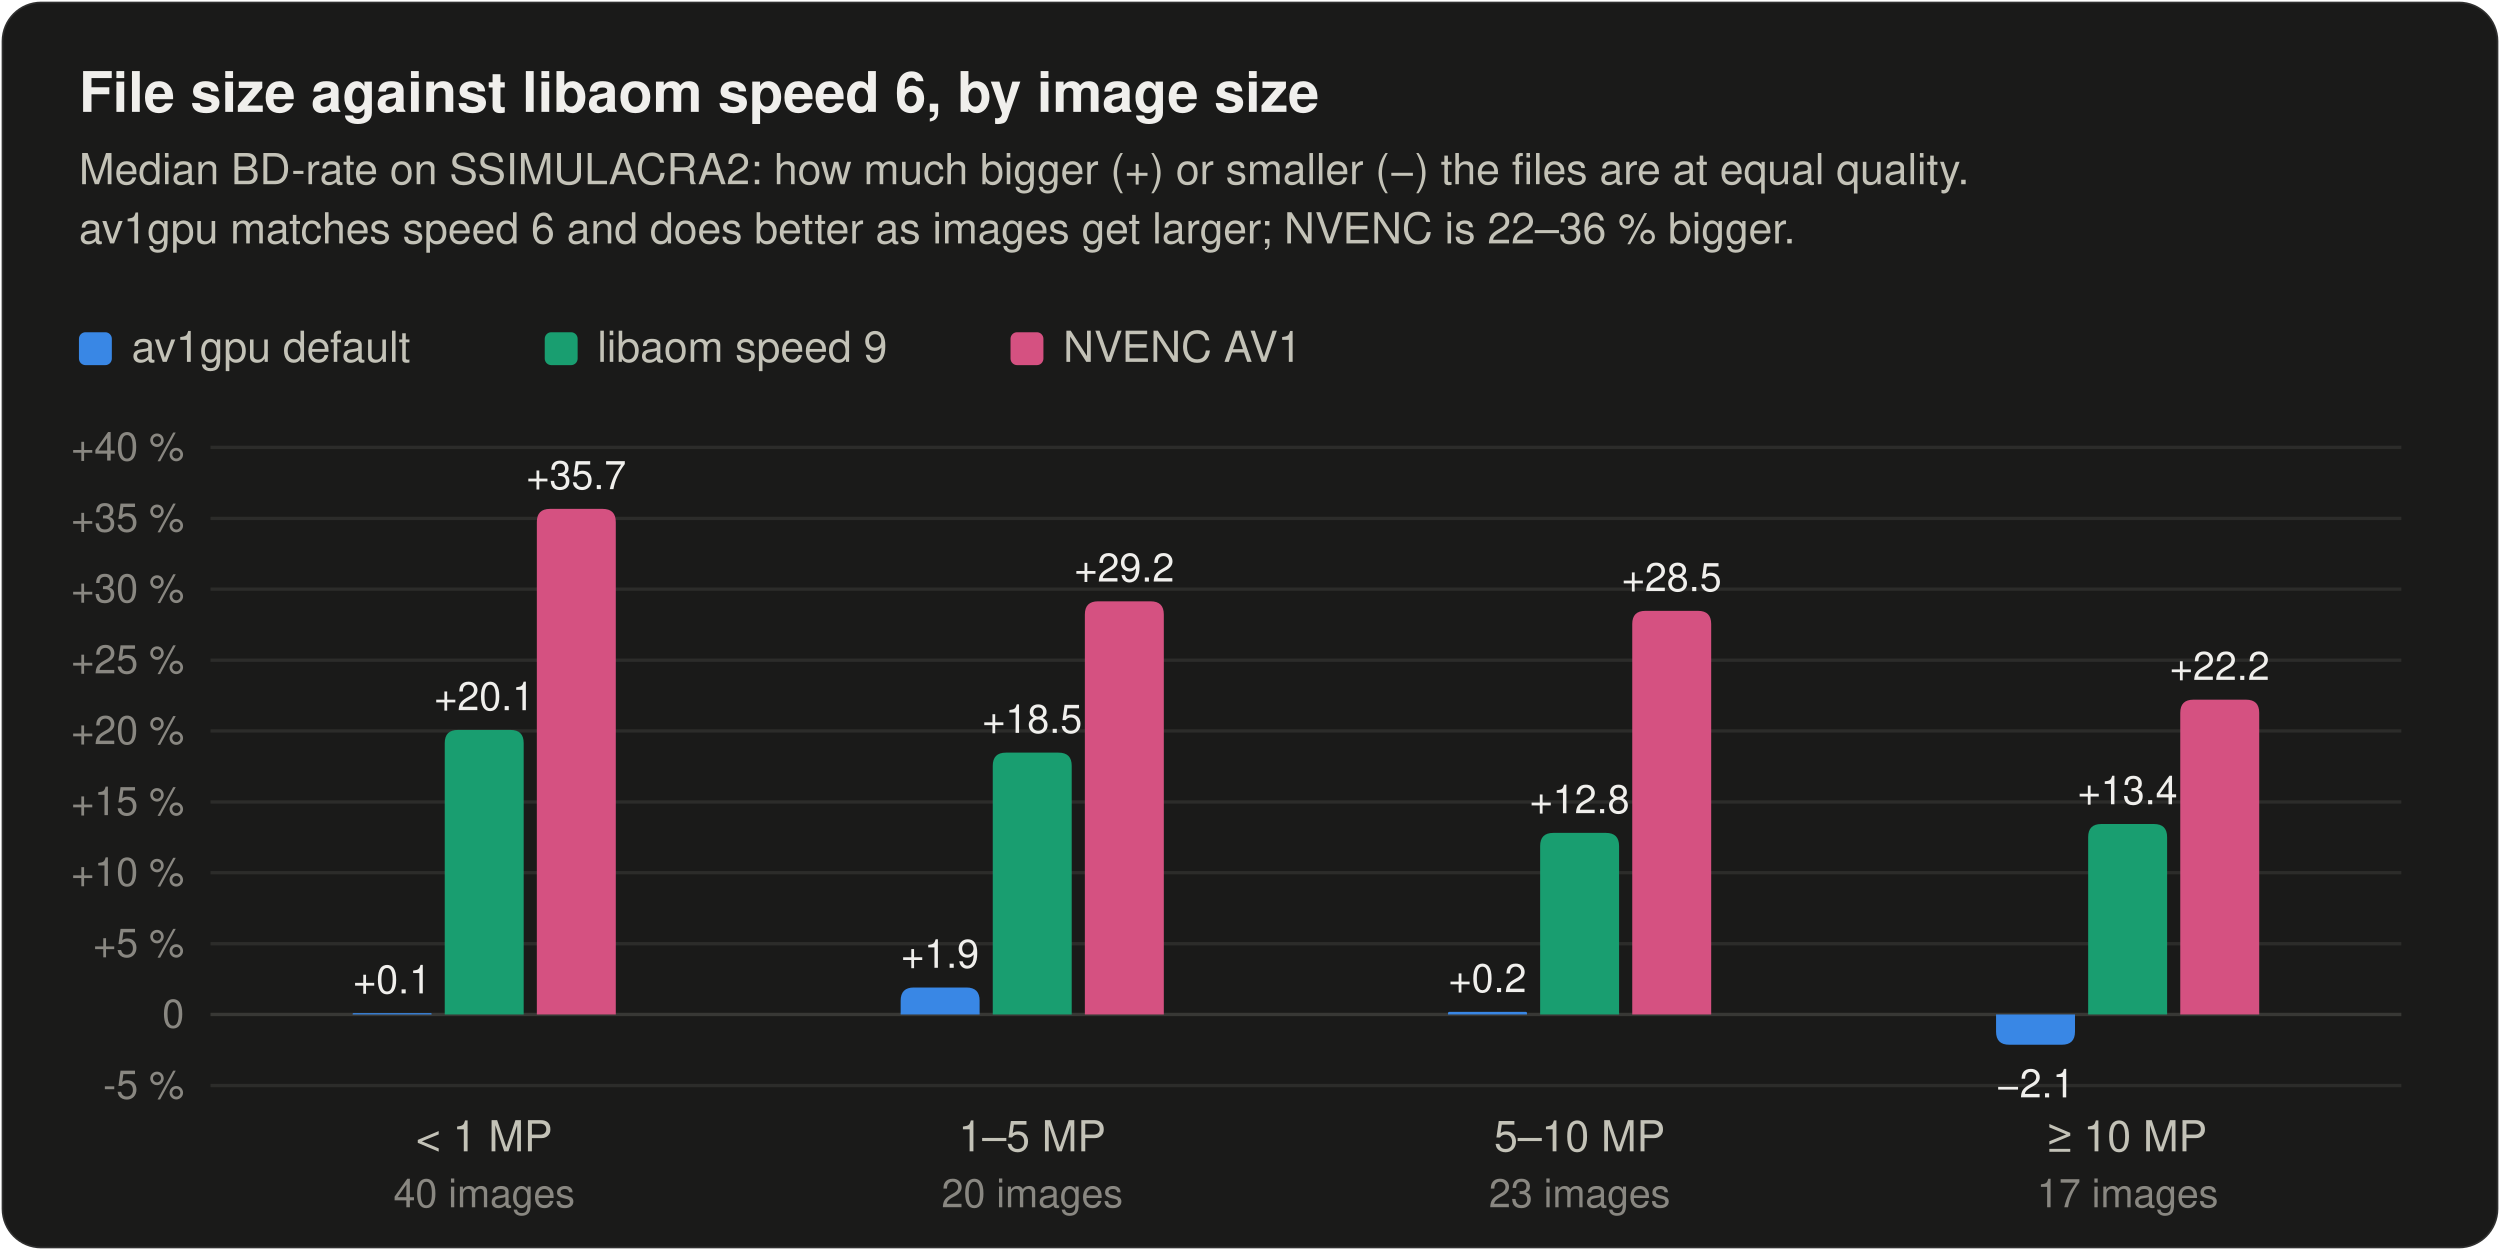
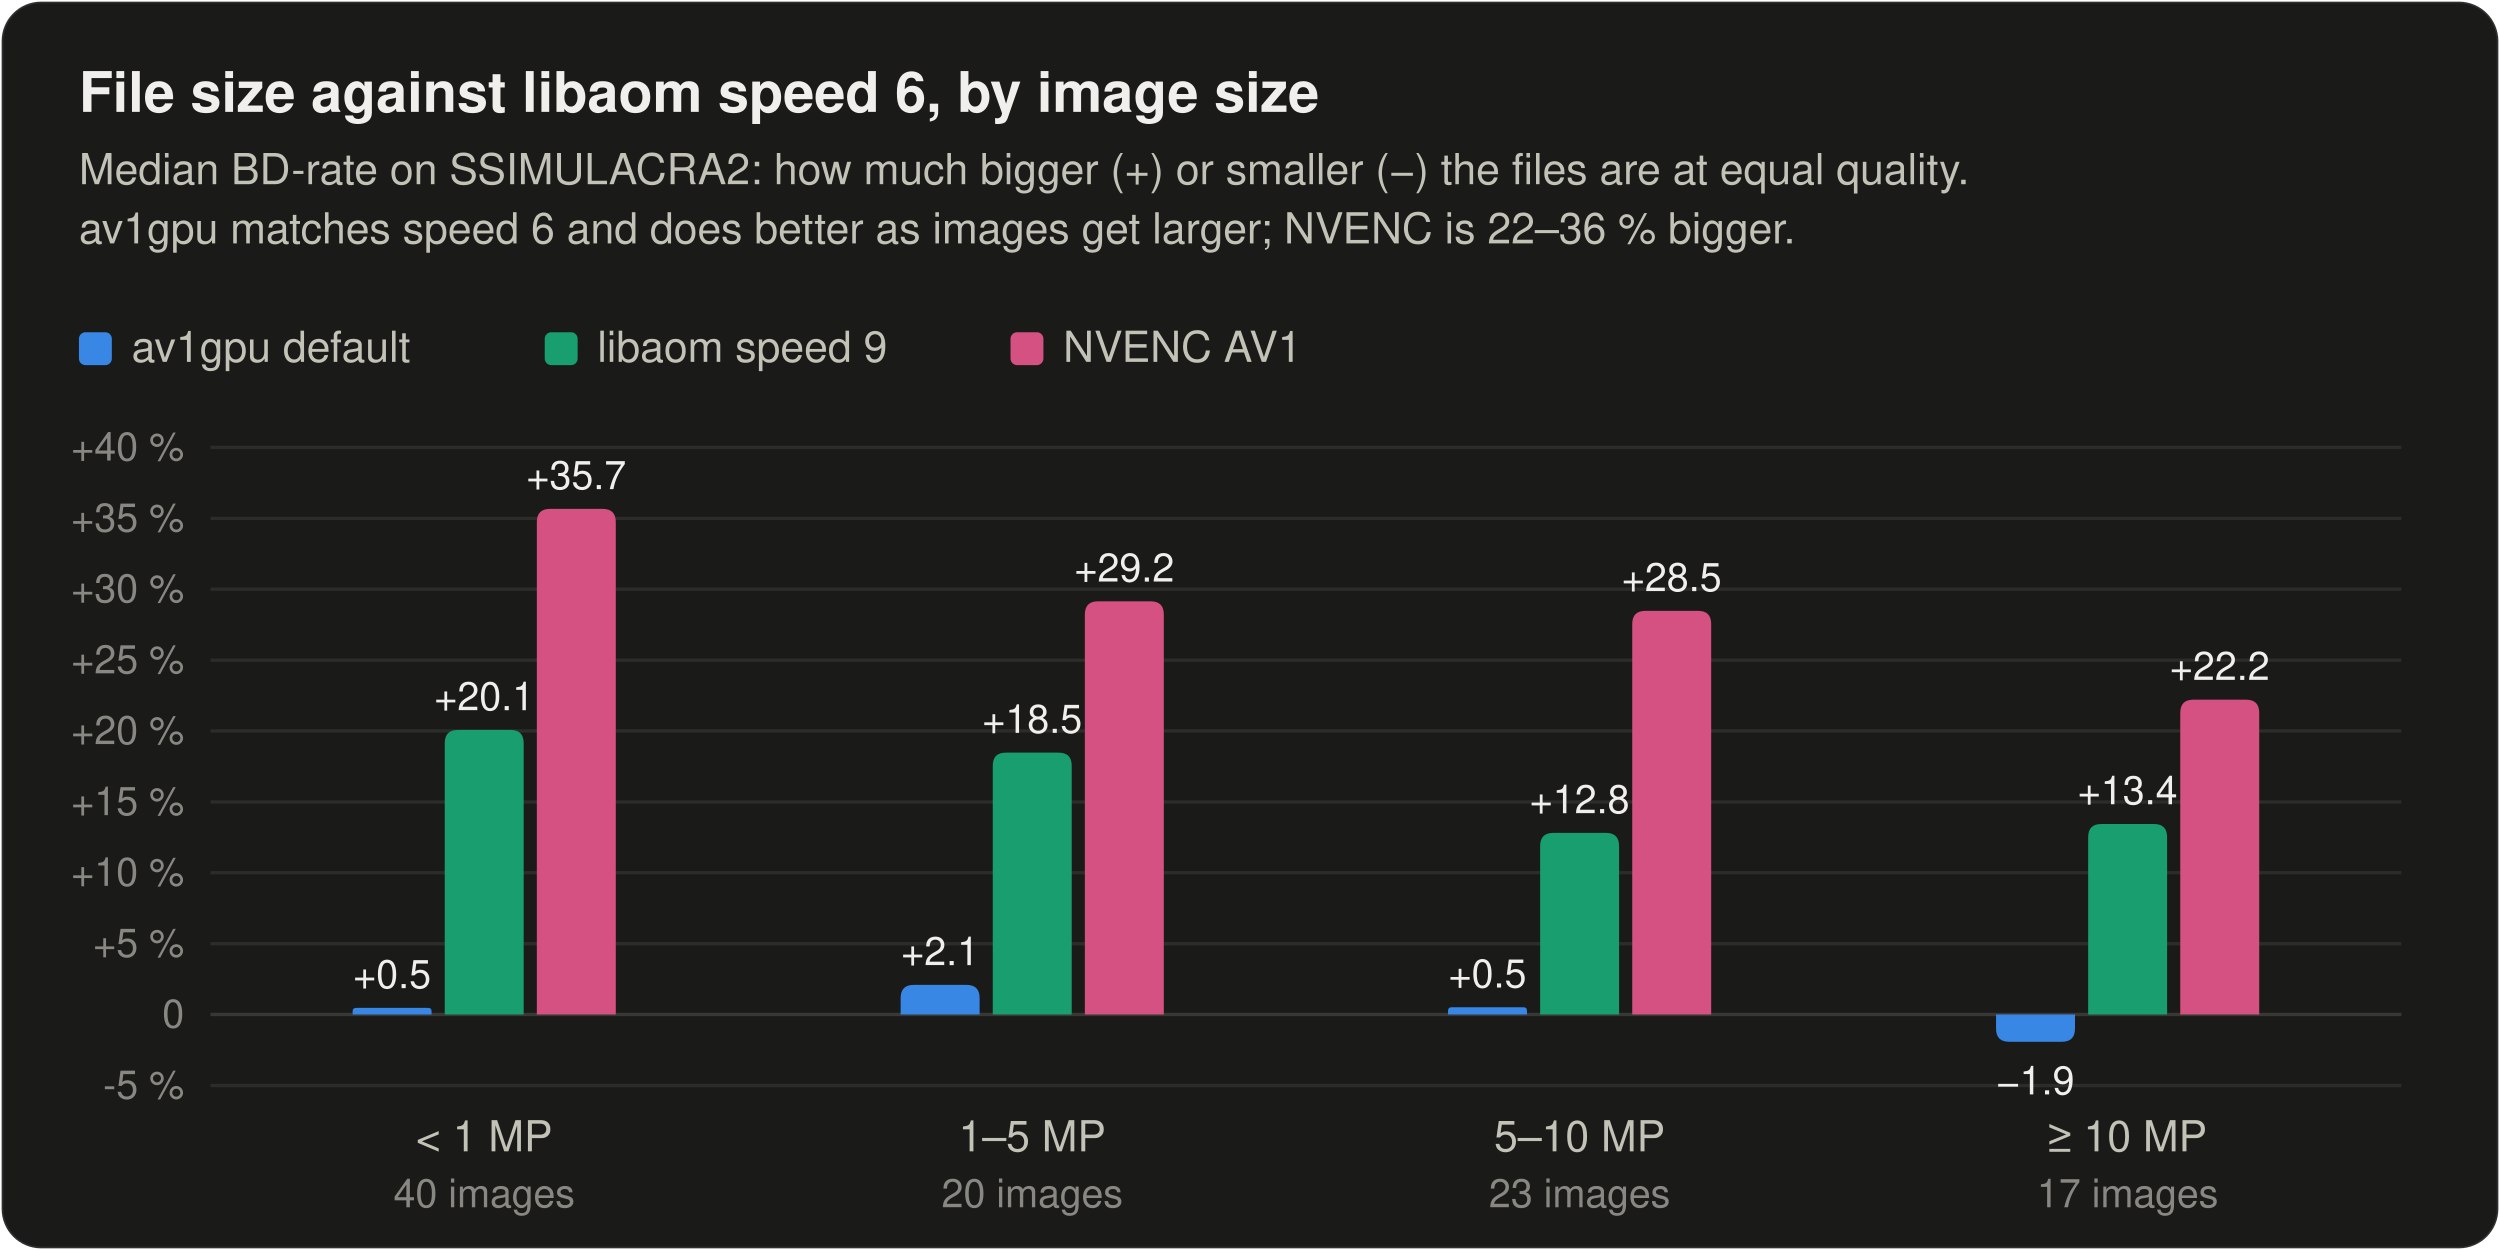
<svg xmlns="http://www.w3.org/2000/svg" width="760" height="380" viewBox="0 0 760 380" font-family="system-ui,-apple-system,'Segoe UI',Helvetica,Arial,sans-serif" role="img" aria-label="File size against libaom speed 6 by image size">
  <rect x="0.5" y="0.5" width="759" height="379" rx="12" fill="#1a1a19" stroke="rgba(255,255,255,0.10)" />
  <text x="24.0" y="34.0" font-size="17" fill="#f0efec" text-anchor="start" font-weight="600">File size against libaom speed 6, by image size</text>
  <text x="24.0" y="56.0" font-size="13" fill="#c3c2b7" text-anchor="start" font-weight="400">Median BD-rate on SSIMULACRA2: how much bigger (+) or smaller (−) the files are at equal quality.</text>
  <text x="24.0" y="74.0" font-size="13" fill="#c3c2b7" text-anchor="start" font-weight="400">av1gpu matches speed 6 and does better as images get larger; NVENC is 22–36 % bigger.</text>
  <rect x="24" y="101" width="10" height="10" rx="2" fill="#3987e5" />
  <text x="40.0" y="110.0" font-size="13" fill="#c3c2b7" text-anchor="start" font-weight="400">av1gpu default</text>
  <rect x="165.6" y="101" width="10" height="10" rx="2" fill="#199e70" />
  <text x="181.6" y="110.0" font-size="13" fill="#c3c2b7" text-anchor="start" font-weight="400">libaom speed 9</text>
  <rect x="307.2" y="101" width="10" height="10" rx="2" fill="#d55181" />
  <text x="323.2" y="110.0" font-size="13" fill="#c3c2b7" text-anchor="start" font-weight="400">NVENC AV1</text>
  <line x1="64.0" y1="330.0" x2="730.0" y2="330.0" stroke="#2c2c2a" stroke-width="1" />
  <text x="56.0" y="334.0" font-size="12" fill="#898781" text-anchor="end" font-weight="400">-5 %</text>
  <line x1="64.0" y1="308.4" x2="730.0" y2="308.4" stroke="#383835" stroke-width="1" />
  <text x="56.0" y="312.4" font-size="12" fill="#898781" text-anchor="end" font-weight="400">0</text>
  <line x1="64.0" y1="286.9" x2="730.0" y2="286.9" stroke="#2c2c2a" stroke-width="1" />
  <text x="56.0" y="290.9" font-size="12" fill="#898781" text-anchor="end" font-weight="400">+5 %</text>
  <line x1="64.0" y1="265.3" x2="730.0" y2="265.3" stroke="#2c2c2a" stroke-width="1" />
  <text x="56.0" y="269.3" font-size="12" fill="#898781" text-anchor="end" font-weight="400">+10 %</text>
  <line x1="64.0" y1="243.8" x2="730.0" y2="243.8" stroke="#2c2c2a" stroke-width="1" />
  <text x="56.0" y="247.8" font-size="12" fill="#898781" text-anchor="end" font-weight="400">+15 %</text>
  <line x1="64.0" y1="222.2" x2="730.0" y2="222.2" stroke="#2c2c2a" stroke-width="1" />
  <text x="56.0" y="226.2" font-size="12" fill="#898781" text-anchor="end" font-weight="400">+20 %</text>
  <line x1="64.0" y1="200.7" x2="730.0" y2="200.7" stroke="#2c2c2a" stroke-width="1" />
  <text x="56.0" y="204.7" font-size="12" fill="#898781" text-anchor="end" font-weight="400">+25 %</text>
  <line x1="64.0" y1="179.1" x2="730.0" y2="179.1" stroke="#2c2c2a" stroke-width="1" />
  <text x="56.0" y="183.1" font-size="12" fill="#898781" text-anchor="end" font-weight="400">+30 %</text>
  <line x1="64.0" y1="157.6" x2="730.0" y2="157.6" stroke="#2c2c2a" stroke-width="1" />
  <text x="56.0" y="161.6" font-size="12" fill="#898781" text-anchor="end" font-weight="400">+35 %</text>
  <line x1="64.0" y1="136.0" x2="730.0" y2="136.0" stroke="#2c2c2a" stroke-width="1" />
  <text x="56.0" y="140.0" font-size="12" fill="#898781" text-anchor="end" font-weight="400">+40 %</text>
  <text x="147.2" y="350.0" font-size="13" fill="#c3c2b7" text-anchor="middle" font-weight="400">&lt; 1 MP</text>
  <text x="147.2" y="367.0" font-size="12" fill="#898781" text-anchor="middle" font-weight="400">40 images</text>
-   <path d="M107.2,308.4 V308.2 Q107.2,308.0 107.5,308.0 H131.0 Q131.2,308.0 131.2,308.2 V308.4 Z" fill="#3987e5" />
-   <text x="119.2" y="302.0" font-size="12" fill="#f0efec" text-anchor="middle" font-weight="400">+0.1</text>
+   <path d="M107.2,308.4 V307.4 Q107.2,306.4 108.3,306.4 H130.2 Q131.2,306.4 131.2,307.4 V308.4 Z" fill="#3987e5" />
+   <text x="119.2" y="300.4" font-size="12" fill="#f0efec" text-anchor="middle" font-weight="400">+0.5</text>
  <path d="M135.2,308.4 V225.9 Q135.2,221.9 139.2,221.9 H155.2 Q159.2,221.9 159.2,225.9 V308.4 Z" fill="#199e70" />
  <text x="147.2" y="215.9" font-size="12" fill="#f0efec" text-anchor="middle" font-weight="400">+20.1</text>
  <path d="M163.2,308.4 V158.7 Q163.2,154.7 167.2,154.7 H183.2 Q187.2,154.7 187.2,158.7 V308.4 Z" fill="#d55181" />
  <text x="175.2" y="148.7" font-size="12" fill="#f0efec" text-anchor="middle" font-weight="400">+35.7</text>
  <text x="313.8" y="350.0" font-size="13" fill="#c3c2b7" text-anchor="middle" font-weight="400">1–5 MP</text>
  <text x="313.8" y="367.0" font-size="12" fill="#898781" text-anchor="middle" font-weight="400">20 images</text>
-   <path d="M273.8,308.4 V304.2 Q273.8,300.2 277.8,300.2 H293.8 Q297.8,300.2 297.8,304.2 V308.4 Z" fill="#3987e5" />
-   <text x="285.8" y="294.2" font-size="12" fill="#f0efec" text-anchor="middle" font-weight="400">+1.9</text>
+   <path d="M273.8,308.4 V303.4 Q273.8,299.4 277.8,299.4 H293.8 Q297.8,299.4 297.8,303.4 V308.4 Z" fill="#3987e5" />
+   <text x="285.8" y="293.4" font-size="12" fill="#f0efec" text-anchor="middle" font-weight="400">+2.1</text>
  <path d="M301.8,308.4 V232.8 Q301.8,228.8 305.8,228.8 H321.8 Q325.8,228.8 325.8,232.8 V308.4 Z" fill="#199e70" />
  <text x="313.8" y="222.8" font-size="12" fill="#f0efec" text-anchor="middle" font-weight="400">+18.5</text>
  <path d="M329.8,308.4 V186.8 Q329.8,182.8 333.8,182.8 H349.8 Q353.8,182.8 353.8,186.8 V308.4 Z" fill="#d55181" />
  <text x="341.8" y="176.8" font-size="12" fill="#f0efec" text-anchor="middle" font-weight="400">+29.2</text>
  <text x="480.2" y="350.0" font-size="13" fill="#c3c2b7" text-anchor="middle" font-weight="400">5–10 MP</text>
  <text x="480.2" y="367.0" font-size="12" fill="#898781" text-anchor="middle" font-weight="400">23 images</text>
-   <path d="M440.2,308.4 V308.0 Q440.2,307.6 440.7,307.6 H463.8 Q464.2,307.6 464.2,308.0 V308.4 Z" fill="#3987e5" />
-   <text x="452.2" y="301.6" font-size="12" fill="#f0efec" text-anchor="middle" font-weight="400">+0.2</text>
+   <path d="M440.2,308.4 V307.3 Q440.2,306.2 441.4,306.2 H463.1 Q464.2,306.2 464.2,307.3 V308.4 Z" fill="#3987e5" />
+   <text x="452.2" y="300.2" font-size="12" fill="#f0efec" text-anchor="middle" font-weight="400">+0.5</text>
  <path d="M468.2,308.4 V257.2 Q468.2,253.2 472.2,253.2 H488.2 Q492.2,253.2 492.2,257.2 V308.4 Z" fill="#199e70" />
  <text x="480.2" y="247.2" font-size="12" fill="#f0efec" text-anchor="middle" font-weight="400">+12.8</text>
  <path d="M496.2,308.4 V189.7 Q496.2,185.7 500.2,185.7 H516.2 Q520.2,185.7 520.2,189.7 V308.4 Z" fill="#d55181" />
  <text x="508.2" y="179.7" font-size="12" fill="#f0efec" text-anchor="middle" font-weight="400">+28.5</text>
  <text x="646.8" y="350.0" font-size="13" fill="#c3c2b7" text-anchor="middle" font-weight="400">≥ 10 MP</text>
  <text x="646.8" y="367.0" font-size="12" fill="#898781" text-anchor="middle" font-weight="400">17 images</text>
-   <path d="M606.8,308.4 V313.6 Q606.8,317.6 610.8,317.6 H626.8 Q630.8,317.6 630.8,313.6 V308.4 Z" fill="#3987e5" />
-   <text x="618.8" y="333.6" font-size="12" fill="#f0efec" text-anchor="middle" font-weight="400">−2.1</text>
+   <path d="M606.8,308.4 V312.7 Q606.8,316.7 610.8,316.7 H626.8 Q630.8,316.7 630.8,312.7 V308.4 Z" fill="#3987e5" />
+   <text x="618.8" y="332.7" font-size="12" fill="#f0efec" text-anchor="middle" font-weight="400">−1.9</text>
  <path d="M634.8,308.4 V254.5 Q634.8,250.5 638.8,250.5 H654.8 Q658.8,250.5 658.8,254.5 V308.4 Z" fill="#199e70" />
  <text x="646.8" y="244.5" font-size="12" fill="#f0efec" text-anchor="middle" font-weight="400">+13.4</text>
  <path d="M662.8,308.4 V216.7 Q662.8,212.7 666.8,212.7 H682.8 Q686.8,212.7 686.8,216.7 V308.4 Z" fill="#d55181" />
  <text x="674.8" y="206.7" font-size="12" fill="#f0efec" text-anchor="middle" font-weight="400">+22.2</text>
</svg>
